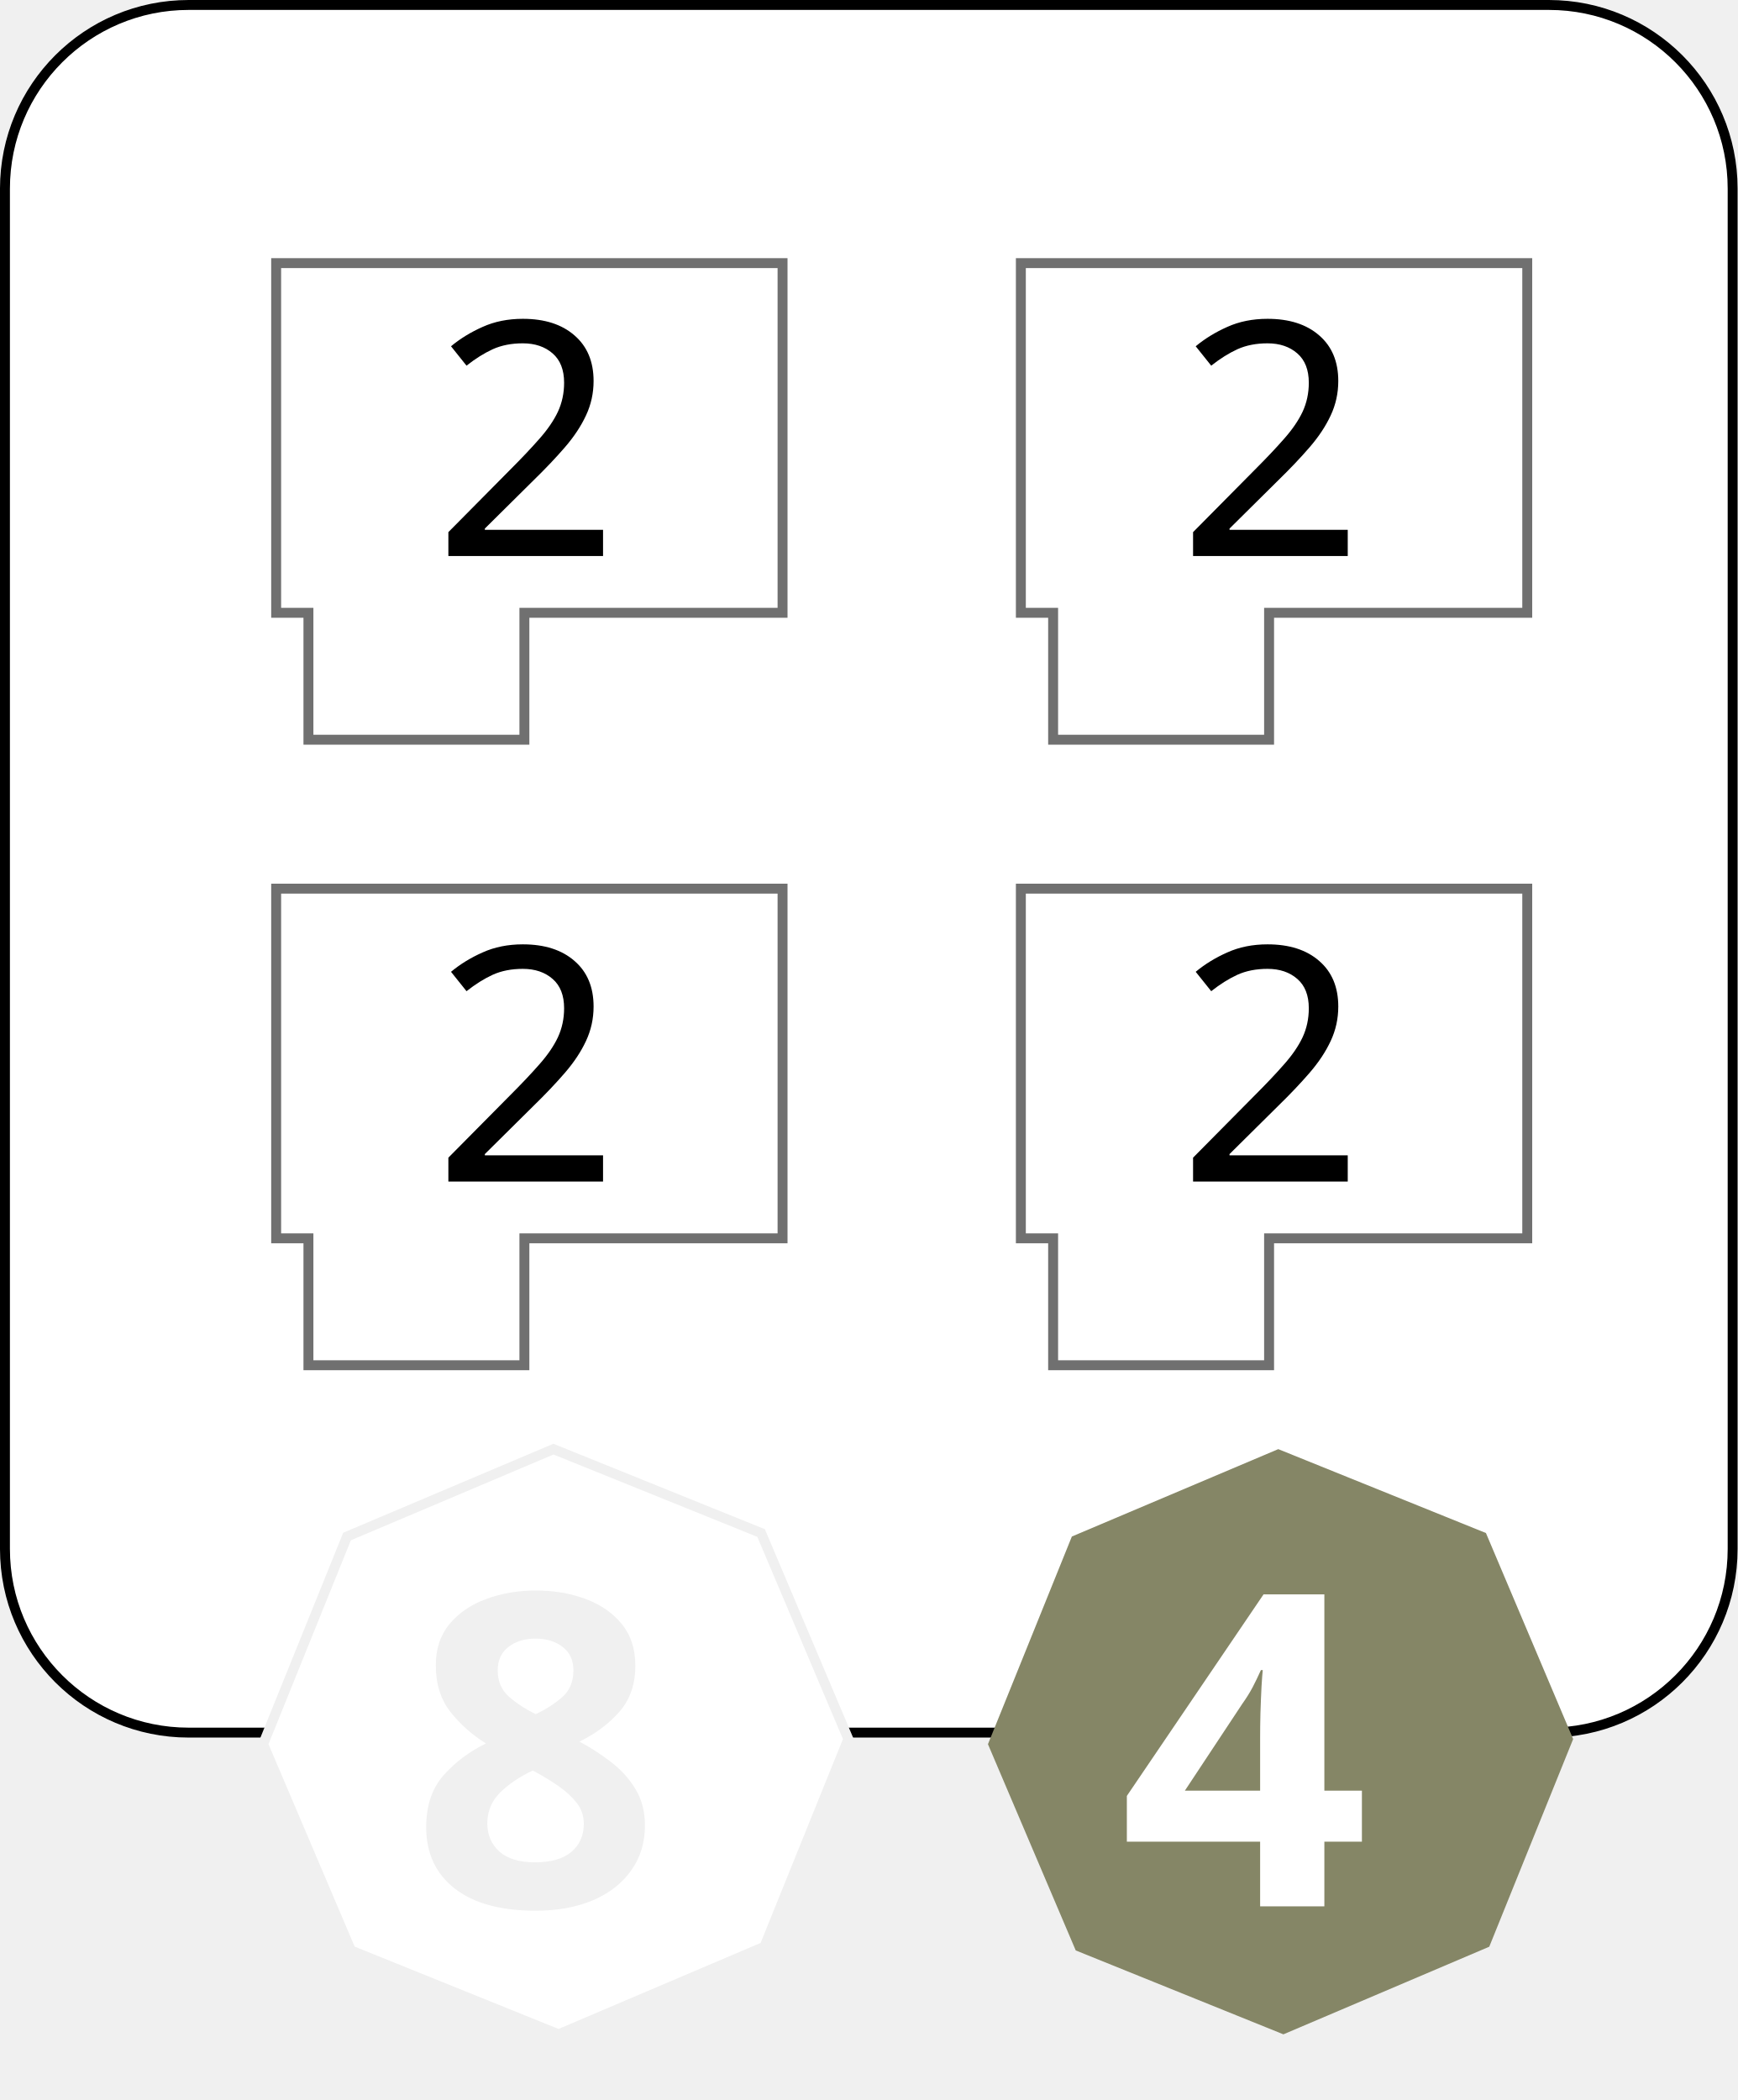
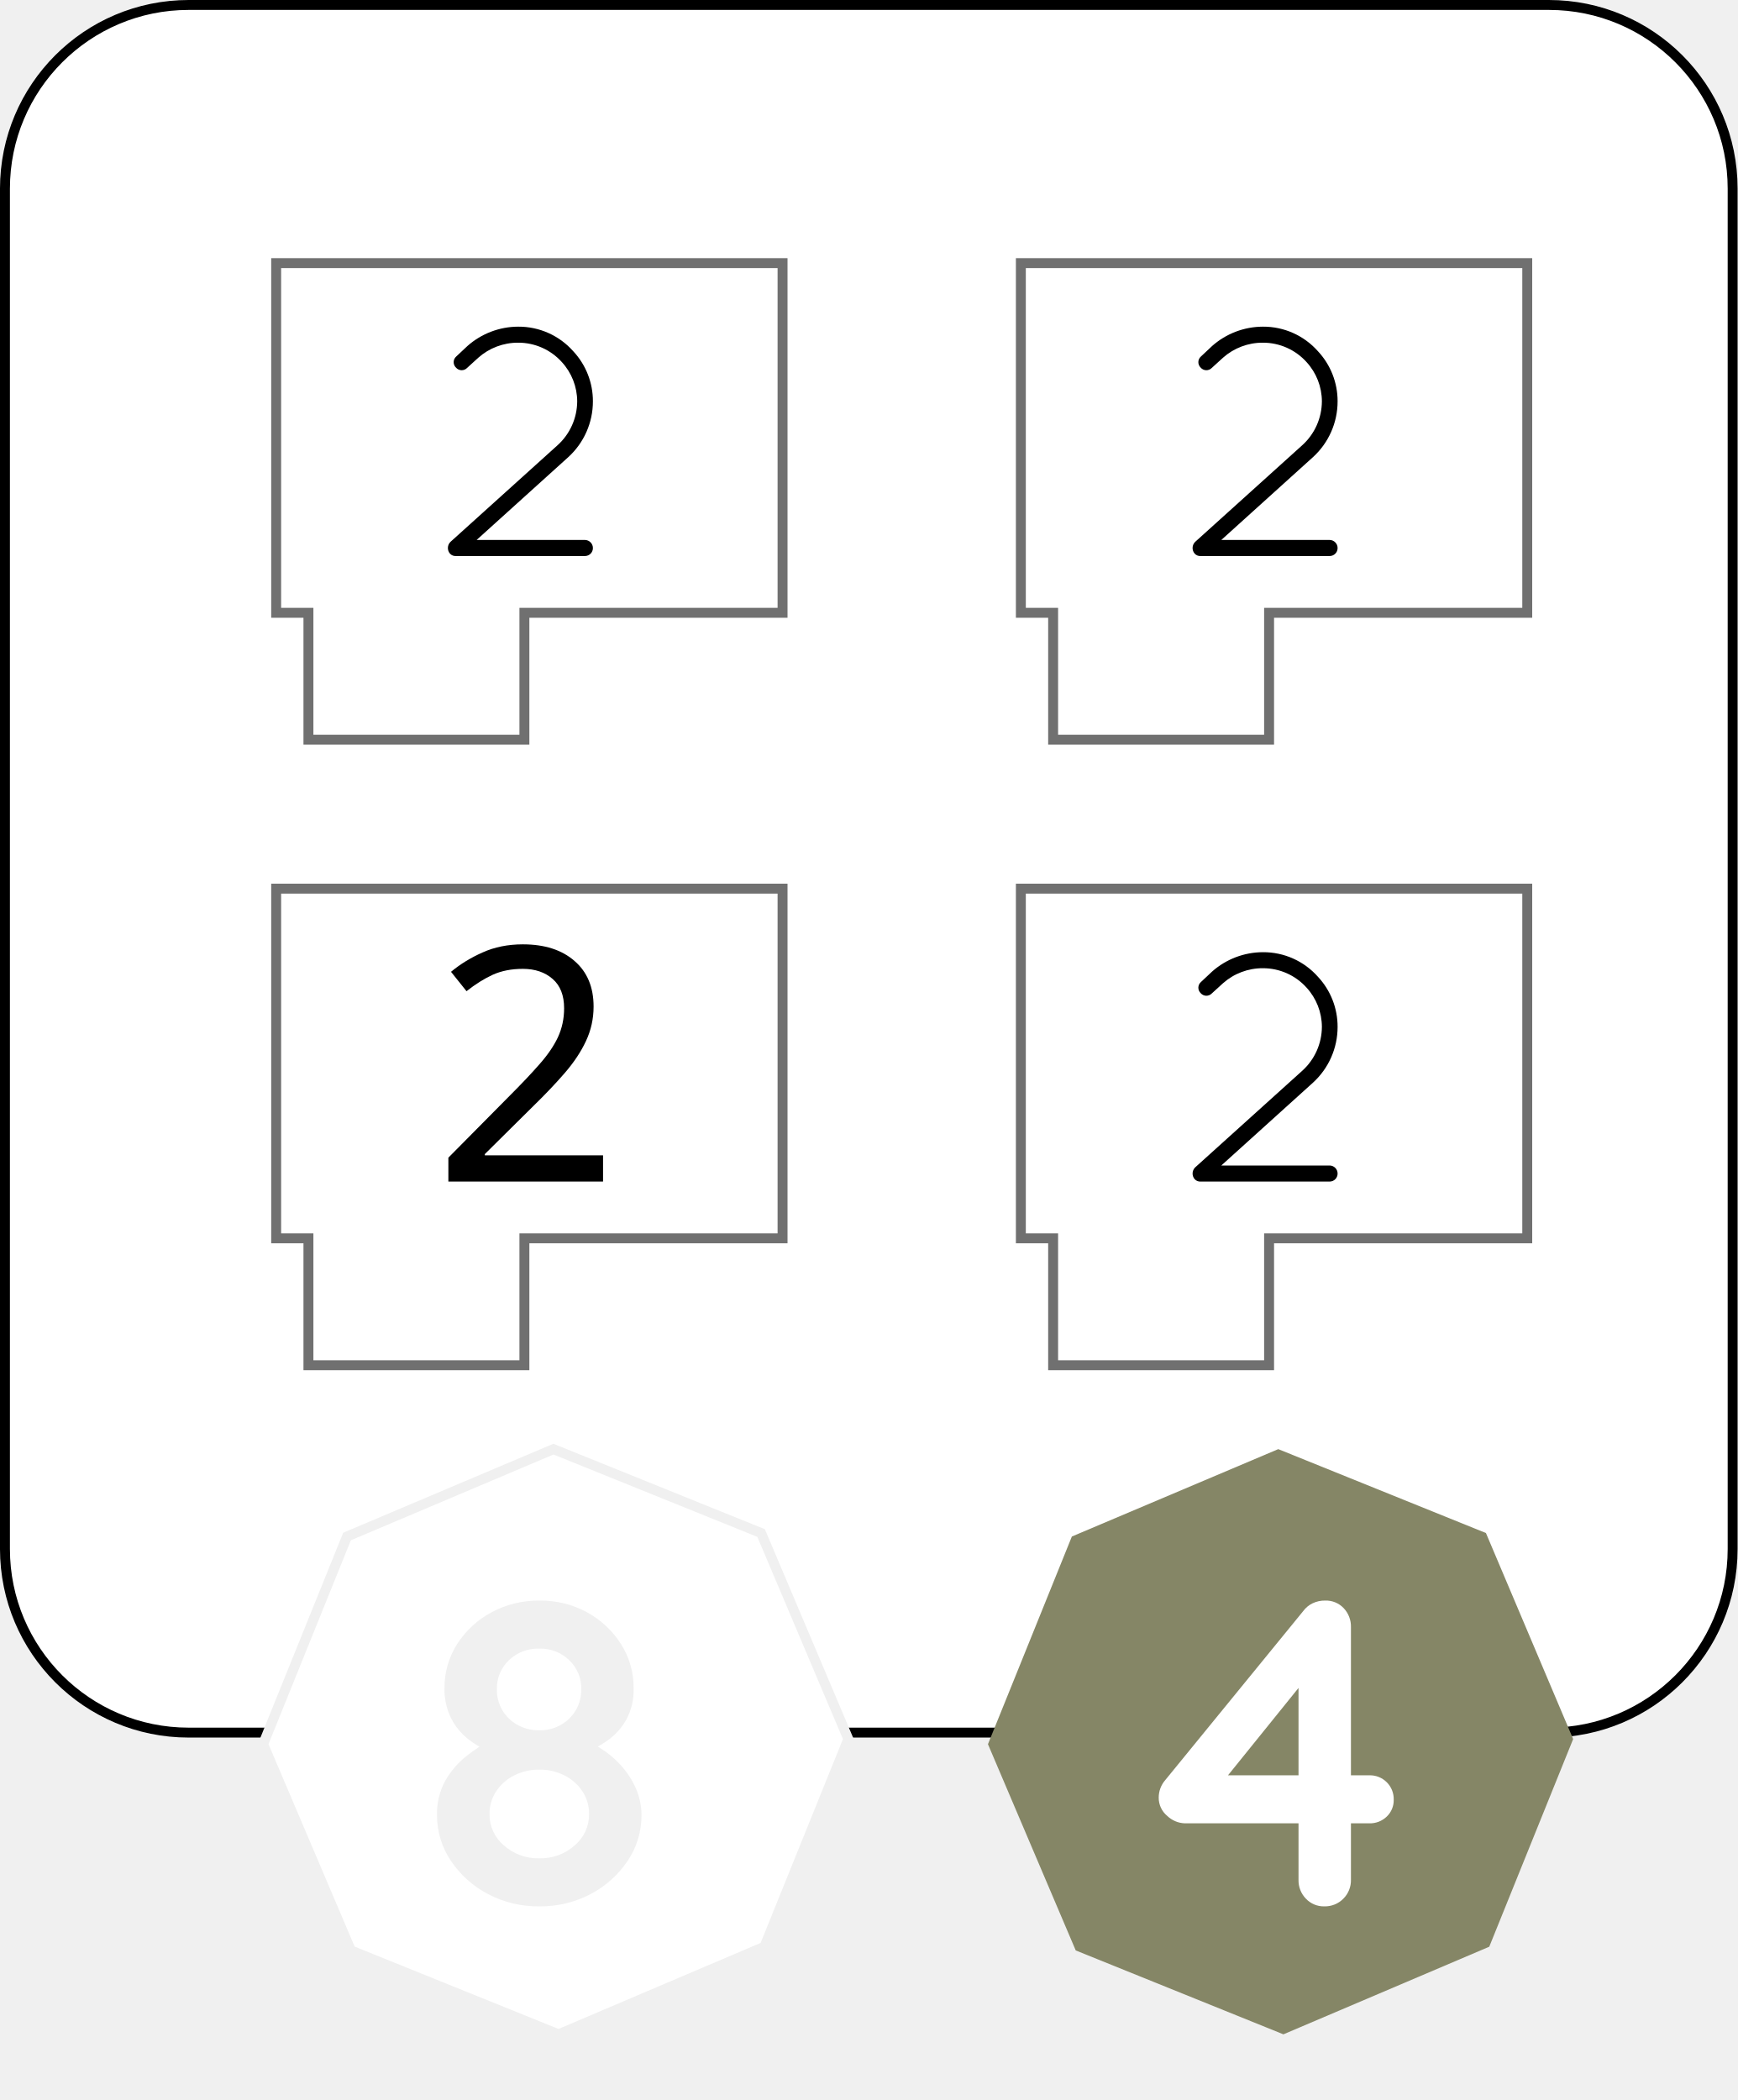
<svg xmlns="http://www.w3.org/2000/svg" width="175" height="211.501" viewBox="0 0 175 211.501">
-   <g id="Grupo_370" data-name="Grupo 370" transform="translate(-88.687 -233)">
+   <defs>
+     <style>
+       .cls-1, .cls-2, .cls-3, .cls-6 {
+         fill: #fff;
+       }
+ 
+       .cls-1 {
+         stroke: #000;
+       }
+ 
+       .cls-3 {
+         stroke: #f0f0f0;
+       }
+ 
+       .cls-4 {
+         fill: #f0f0f0;
+       }
+ 
+       .cls-5 {
+         fill: #858666;
+       }
+ 
+       .cls-7 {
+         font-size: 33px;
+         font-family: Quicksand-Regular, Quicksand;
+       }
+ 
+       .cls-10, .cls-8 {
+         stroke: none;
+       }
+ 
+       .cls-9 {
+         fill: none;
+       }
+ 
+       .cls-10 {
+         fill: #707070;
+       }
+     </style>
+   </defs>
+   <g id="M_1_5_F" transform="translate(-88.687 -233)">
    <g id="Grupo_109" data-name="Grupo 109" transform="translate(88.334 233)">
-       <g id="Rectángulo_4" data-name="Rectángulo 4" transform="translate(0.352)" fill="#fff" stroke="#000" stroke-width="1">
-         <rect width="175" height="175" rx="19" stroke="none" />
-         <rect x="0.5" y="0.5" width="174" height="174" rx="18.5" fill="none" />
+       <g id="Rectángulo_4" data-name="Rectángulo 4" class="cls-1" transform="translate(0.352)">
+         <rect class="cls-8" width="175" height="175" rx="19" />
+         <rect class="cls-9" x="0.5" y="0.5" width="174" height="174" rx="18.5" />
      </g>
    </g>
    <g id="Grupo_106" data-name="Grupo 106" transform="translate(116 259)">
      <g id="Grupo_46" data-name="Grupo 46" transform="translate(0 0)">
-         <g id="Unión_22" data-name="Unión 22" transform="translate(0)" fill="#fff">
-           <path d="M 25.5 48.5 L 3.75 48.5 L 3.75 36.218 L 3.75 35.718 L 3.25 35.718 L 0.5 35.718 L 0.5 0.5 L 51.5 0.5 L 51.5 35.718 L 26 35.718 L 25.5 35.718 L 25.5 36.218 L 25.5 48.5 Z" stroke="none" />
-           <path d="M 25 48 L 25 36.218 L 25 35.218 L 26 35.218 L 51 35.218 L 51 1 L 1 1 L 1 35.218 L 3.25 35.218 L 4.25 35.218 L 4.25 36.218 L 4.25 48 L 25 48 M 26 49 L 3.25 49 L 3.25 36.218 L -3.552713678800501e-15 36.218 L -3.552713678800501e-15 -3.552713678800501e-15 L 52 -3.552713678800501e-15 L 52 36.218 L 26 36.218 L 26 49 Z" stroke="none" fill="#707070" />
+         <g id="Unión_22" data-name="Unión 22" class="cls-2" transform="translate(0)">
+           <path class="cls-8" d="M 25.5 48.5 L 3.75 48.5 L 3.75 36.218 L 3.75 35.718 L 3.25 35.718 L 0.5 35.718 L 0.5 0.5 L 51.5 0.5 L 51.5 35.718 L 26 35.718 L 25.5 35.718 L 25.5 36.218 L 25.5 48.5 Z" />
+           <path class="cls-10" d="M 25 48 L 25 36.218 L 25 35.218 L 26 35.218 L 51 35.218 L 51 1 L 1 1 L 1 35.218 L 3.25 35.218 L 4.25 35.218 L 4.25 36.218 L 4.25 48 L 25 48 M 26 49 L 3.25 49 L 3.25 36.218 L -3.552713678800501e-15 36.218 L -3.552713678800501e-15 -3.552713678800501e-15 L 52 -3.552713678800501e-15 L 52 36.218 L 26 36.218 L 26 49 Z" />
        </g>
      </g>
-       <text id="_2" data-name="2" transform="translate(26 30)" font-size="33" font-family="Quicksand-Regular, Quicksand">
-         <tspan x="-9.735" y="0">2</tspan>
-       </text>
+       <path id="Trazado_350" data-name="Trazado 350" d="M-7.986-.231A.749.749,0,0,0-7.392,0h13A.8.8,0,0,0,6.4-.792a.81.81,0,0,0-.792-.825H-5.313l9.24-8.349A7.594,7.594,0,0,0,6.4-15.576a7.358,7.358,0,0,0-1.98-5.049A7.337,7.337,0,0,0-1.122-23.1a7.744,7.744,0,0,0-5.115,1.947L-7.359-20.1a.758.758,0,0,0-.033,1.122.758.758,0,0,0,1.122.033l1.122-1.023a6.009,6.009,0,0,1,4.026-1.518,5.889,5.889,0,0,1,4.389,1.947,5.881,5.881,0,0,1,1.551,3.96,5.993,5.993,0,0,1-1.98,4.422L-7.953-1.419A.868.868,0,0,0-7.986-.231Z" transform="translate(26 30)" />
    </g>
    <g id="Grupo_259" data-name="Grupo 259" transform="translate(0 -19)">
-       <path id="Trazado_93" data-name="Trazado 93" d="M218.453,202.505l-15.917,15.948H179.978L164,202.505V179.948L179.978,164h22.557l15.917,15.948Z" transform="translate(38.988 178.47) rotate(22)" fill="#fff" stroke="#f0f0f0" stroke-width="1" />
-       <text id="_8" data-name="8" transform="translate(143 444)" fill="#f0f0f0" font-size="44" font-family="Quicksand" font-weight="700">
-         <tspan x="-12.936" y="0">8</tspan>
-       </text>
-       <path id="Trazado_95" data-name="Trazado 95" d="M218.453,202.505l-15.917,15.948H179.978L164,202.505V179.948L179.978,164h22.557l15.917,15.948Z" transform="translate(111.988 178.47) rotate(22)" fill="#858666" />
-       <text id="_4" data-name="4" transform="translate(217 444)" fill="#fff" font-size="44" font-family="Quicksand" font-weight="700">
-         <tspan x="-15.576" y="0">4</tspan>
-       </text>
+       <path id="Trazado_93" data-name="Trazado 93" class="cls-3" d="M218.453,202.505l-15.917,15.948H179.978L164,202.505V179.948L179.978,164h22.557l15.917,15.948Z" transform="translate(38.988 178.47) rotate(22)" />
+       <path id="Trazado_297" data-name="Trazado 297" class="cls-4" d="M4.928-15.62,4.84-16.632a10.055,10.055,0,0,1,2.9,1.936,8.786,8.786,0,0,1,1.892,2.6,6.77,6.77,0,0,1,.66,2.9A8.146,8.146,0,0,1,8.91-4.6,10.124,10.124,0,0,1,5.192-1.254,10.786,10.786,0,0,1,0,0,10.786,10.786,0,0,1-5.192-1.254,10.124,10.124,0,0,1-8.91-4.6,8.146,8.146,0,0,1-10.3-9.2a6.833,6.833,0,0,1,.858-3.5A8.6,8.6,0,0,1-7.282-15.18a16.649,16.649,0,0,1,2.574-1.672L-5.06-15.62a8.646,8.646,0,0,1-2.134-1.254,6.293,6.293,0,0,1-1.694-2.09,6.428,6.428,0,0,1-.66-2.992,8.136,8.136,0,0,1,1.276-4.466,9.285,9.285,0,0,1,3.454-3.19A9.9,9.9,0,0,1,0-30.8a9.735,9.735,0,0,1,4.818,1.188,9.381,9.381,0,0,1,3.41,3.19A8.136,8.136,0,0,1,9.5-21.956a6.176,6.176,0,0,1-.748,3.168,6.389,6.389,0,0,1-1.8,2.024A10.274,10.274,0,0,1,4.928-15.62Zm-9.2-6.248a4.049,4.049,0,0,0,.55,2.112A4.07,4.07,0,0,0-2.2-18.282a4.374,4.374,0,0,0,2.2.55,4.254,4.254,0,0,0,2.178-.55,4.119,4.119,0,0,0,1.5-1.474,4.049,4.049,0,0,0,.55-2.112,3.894,3.894,0,0,0-1.21-2.926A4.172,4.172,0,0,0,0-25.96a4.229,4.229,0,0,0-3.058,1.166A3.894,3.894,0,0,0-4.268-21.868ZM0-4.84a5.155,5.155,0,0,0,3.564-1.3A4.068,4.068,0,0,0,5.016-9.284a4.1,4.1,0,0,0-.66-2.288,4.678,4.678,0,0,0-1.8-1.606A5.454,5.454,0,0,0,0-13.772a5.454,5.454,0,0,0-2.552.594,4.678,4.678,0,0,0-1.8,1.606,4.1,4.1,0,0,0-.66,2.288A4.068,4.068,0,0,0-3.564-6.138,5.155,5.155,0,0,0,0-4.84Z" transform="translate(143 444)" />
+       <path id="Trazado_95" data-name="Trazado 95" class="cls-5" d="M218.453,202.505l-15.917,15.948H179.978L164,202.505V179.948L179.978,164h22.557l15.917,15.948Z" transform="translate(111.988 178.47) rotate(22)" />
+       <path id="Trazado_298" data-name="Trazado 298" class="cls-6" d="M5.06,0A2.474,2.474,0,0,1,3.212-.77a2.639,2.639,0,0,1-.748-1.914v-20.68l.924.22L-5.1-12.628l-.22-.572H9.592a2.388,2.388,0,0,1,1.76.7,2.388,2.388,0,0,1,.7,1.76,2.263,2.263,0,0,1-.7,1.694,2.429,2.429,0,0,1-1.76.682H-8.976a2.692,2.692,0,0,1-1.782-.748,2.356,2.356,0,0,1-.858-1.848,2.683,2.683,0,0,1,.66-1.76l13.9-17.028a2.505,2.505,0,0,1,.924-.77A2.813,2.813,0,0,1,5.148-30.8a2.455,2.455,0,0,1,1.87.77,2.682,2.682,0,0,1,.726,1.914V-2.684A2.6,2.6,0,0,1,6.974-.77,2.6,2.6,0,0,1,5.06,0Z" transform="translate(217 444)" />
    </g>
    <g id="Grupo_329" data-name="Grupo 329" transform="translate(191 259)">
      <g id="Grupo_46-2" data-name="Grupo 46" transform="translate(0 0)">
-         <g id="Unión_22-2" data-name="Unión 22" transform="translate(0)" fill="#fff">
-           <path d="M 25.5 48.5 L 3.75 48.5 L 3.75 36.218 L 3.75 35.718 L 3.25 35.718 L 0.5 35.718 L 0.5 0.5 L 51.5 0.5 L 51.5 35.718 L 26 35.718 L 25.5 35.718 L 25.5 36.218 L 25.5 48.5 Z" stroke="none" />
-           <path d="M 25 48 L 25 36.218 L 25 35.218 L 26 35.218 L 51 35.218 L 51 1 L 1 1 L 1 35.218 L 3.25 35.218 L 4.25 35.218 L 4.25 36.218 L 4.25 48 L 25 48 M 26 49 L 3.25 49 L 3.25 36.218 L -3.552713678800501e-15 36.218 L -3.552713678800501e-15 -3.552713678800501e-15 L 52 -3.552713678800501e-15 L 52 36.218 L 26 36.218 L 26 49 Z" stroke="none" fill="#707070" />
+         <g id="Unión_22-2" data-name="Unión 22" class="cls-2" transform="translate(0)">
+           <path class="cls-8" d="M 25.5 48.5 L 3.75 48.5 L 3.75 36.218 L 3.75 35.718 L 3.25 35.718 L 0.5 35.718 L 0.5 0.5 L 51.5 0.5 L 51.5 35.718 L 26 35.718 L 25.5 35.718 L 25.5 36.218 L 25.5 48.5 Z" />
+           <path class="cls-10" d="M 25 48 L 25 36.218 L 25 35.218 L 26 35.218 L 51 35.218 L 51 1 L 1 1 L 1 35.218 L 3.25 35.218 L 4.25 35.218 L 4.25 36.218 L 4.25 48 L 25 48 M 26 49 L 3.25 49 L 3.25 36.218 L -3.552713678800501e-15 36.218 L -3.552713678800501e-15 -3.552713678800501e-15 L 52 -3.552713678800501e-15 L 52 36.218 L 26 36.218 L 26 49 Z" />
        </g>
      </g>
-       <text id="_2-2" data-name="2" transform="translate(26 30)" font-size="33" font-family="Quicksand-Regular, Quicksand">
-         <tspan x="-9.735" y="0">2</tspan>
-       </text>
+       <path id="Trazado_351" data-name="Trazado 351" d="M-7.986-.231A.749.749,0,0,0-7.392,0h13A.8.8,0,0,0,6.4-.792a.81.81,0,0,0-.792-.825H-5.313l9.24-8.349A7.594,7.594,0,0,0,6.4-15.576a7.358,7.358,0,0,0-1.98-5.049A7.337,7.337,0,0,0-1.122-23.1a7.744,7.744,0,0,0-5.115,1.947L-7.359-20.1a.758.758,0,0,0-.033,1.122.758.758,0,0,0,1.122.033l1.122-1.023a6.009,6.009,0,0,1,4.026-1.518,5.889,5.889,0,0,1,4.389,1.947,5.881,5.881,0,0,1,1.551,3.96,5.993,5.993,0,0,1-1.98,4.422L-7.953-1.419A.868.868,0,0,0-7.986-.231Z" transform="translate(26 30)" />
    </g>
    <g id="Grupo_368" data-name="Grupo 368" transform="translate(116 322)">
      <g id="Grupo_46-3" data-name="Grupo 46" transform="translate(0 0)">
-         <g id="Unión_22-3" data-name="Unión 22" transform="translate(0)" fill="#fff">
-           <path d="M 25.5 48.5 L 3.75 48.5 L 3.75 36.218 L 3.75 35.718 L 3.25 35.718 L 0.5 35.718 L 0.5 0.5 L 51.5 0.5 L 51.5 35.718 L 26 35.718 L 25.5 35.718 L 25.5 36.218 L 25.5 48.5 Z" stroke="none" />
-           <path d="M 25 48 L 25 36.218 L 25 35.218 L 26 35.218 L 51 35.218 L 51 1 L 1 1 L 1 35.218 L 3.25 35.218 L 4.25 35.218 L 4.25 36.218 L 4.25 48 L 25 48 M 26 49 L 3.25 49 L 3.25 36.218 L -3.552713678800501e-15 36.218 L -3.552713678800501e-15 -3.552713678800501e-15 L 52 -3.552713678800501e-15 L 52 36.218 L 26 36.218 L 26 49 Z" stroke="none" fill="#707070" />
+         <g id="Unión_22-3" data-name="Unión 22" class="cls-2" transform="translate(0)">
+           <path class="cls-8" d="M 25.5 48.5 L 3.75 48.5 L 3.75 36.218 L 3.75 35.718 L 3.25 35.718 L 0.5 35.718 L 0.5 0.5 L 51.5 0.5 L 51.5 35.718 L 26 35.718 L 25.5 35.718 L 25.5 36.218 L 25.5 48.5 Z" />
+           <path class="cls-10" d="M 25 48 L 25 36.218 L 25 35.218 L 26 35.218 L 51 35.218 L 51 1 L 1 1 L 1 35.218 L 3.25 35.218 L 4.25 35.218 L 4.25 36.218 L 4.25 48 L 25 48 M 26 49 L 3.25 49 L 3.25 36.218 L -3.552713678800501e-15 36.218 L -3.552713678800501e-15 -3.552713678800501e-15 L 52 -3.552713678800501e-15 L 52 36.218 L 26 36.218 L 26 49 Z" />
        </g>
      </g>
-       <text id="_2-3" data-name="2" transform="translate(26 30)" font-size="33" font-family="Quicksand-Regular, Quicksand">
+       <text id="_2" data-name="2" class="cls-7" transform="translate(26 30)">
        <tspan x="-9.735" y="0">2</tspan>
      </text>
    </g>
    <g id="Grupo_369" data-name="Grupo 369" transform="translate(191 322)">
      <g id="Grupo_46-4" data-name="Grupo 46" transform="translate(0 0)">
-         <g id="Unión_22-4" data-name="Unión 22" transform="translate(0)" fill="#fff">
-           <path d="M 25.5 48.5 L 3.75 48.5 L 3.75 36.218 L 3.75 35.718 L 3.25 35.718 L 0.5 35.718 L 0.5 0.5 L 51.5 0.5 L 51.5 35.718 L 26 35.718 L 25.5 35.718 L 25.5 36.218 L 25.5 48.5 Z" stroke="none" />
-           <path d="M 25 48 L 25 36.218 L 25 35.218 L 26 35.218 L 51 35.218 L 51 1 L 1 1 L 1 35.218 L 3.25 35.218 L 4.25 35.218 L 4.25 36.218 L 4.25 48 L 25 48 M 26 49 L 3.25 49 L 3.25 36.218 L -3.552713678800501e-15 36.218 L -3.552713678800501e-15 -3.552713678800501e-15 L 52 -3.552713678800501e-15 L 52 36.218 L 26 36.218 L 26 49 Z" stroke="none" fill="#707070" />
+         <g id="Unión_22-4" data-name="Unión 22" class="cls-2" transform="translate(0)">
+           <path class="cls-8" d="M 25.5 48.5 L 3.75 48.5 L 3.75 36.218 L 3.75 35.718 L 3.25 35.718 L 0.5 35.718 L 0.5 0.5 L 51.5 0.5 L 51.5 35.718 L 26 35.718 L 25.5 35.718 L 25.5 36.218 L 25.5 48.5 Z" />
+           <path class="cls-10" d="M 25 48 L 25 36.218 L 25 35.218 L 26 35.218 L 51 35.218 L 51 1 L 1 1 L 1 35.218 L 3.25 35.218 L 4.25 35.218 L 4.25 36.218 L 4.25 48 L 25 48 M 26 49 L 3.25 49 L 3.25 36.218 L -3.552713678800501e-15 36.218 L -3.552713678800501e-15 -3.552713678800501e-15 L 52 -3.552713678800501e-15 L 52 36.218 L 26 36.218 L 26 49 Z" />
        </g>
      </g>
-       <text id="_2-4" data-name="2" transform="translate(26 30)" font-size="33" font-family="Quicksand-Regular, Quicksand">
-         <tspan x="-9.735" y="0">2</tspan>
-       </text>
+       <path id="Trazado_345" data-name="Trazado 345" d="M-7.986-.231A.749.749,0,0,0-7.392,0h13A.8.8,0,0,0,6.4-.792a.81.81,0,0,0-.792-.825H-5.313l9.24-8.349A7.594,7.594,0,0,0,6.4-15.576a7.358,7.358,0,0,0-1.98-5.049A7.337,7.337,0,0,0-1.122-23.1a7.744,7.744,0,0,0-5.115,1.947L-7.359-20.1a.758.758,0,0,0-.033,1.122.758.758,0,0,0,1.122.033l1.122-1.023a6.009,6.009,0,0,1,4.026-1.518,5.889,5.889,0,0,1,4.389,1.947,5.881,5.881,0,0,1,1.551,3.96,5.993,5.993,0,0,1-1.98,4.422L-7.953-1.419A.868.868,0,0,0-7.986-.231Z" transform="translate(26 30)" />
    </g>
  </g>
</svg>
